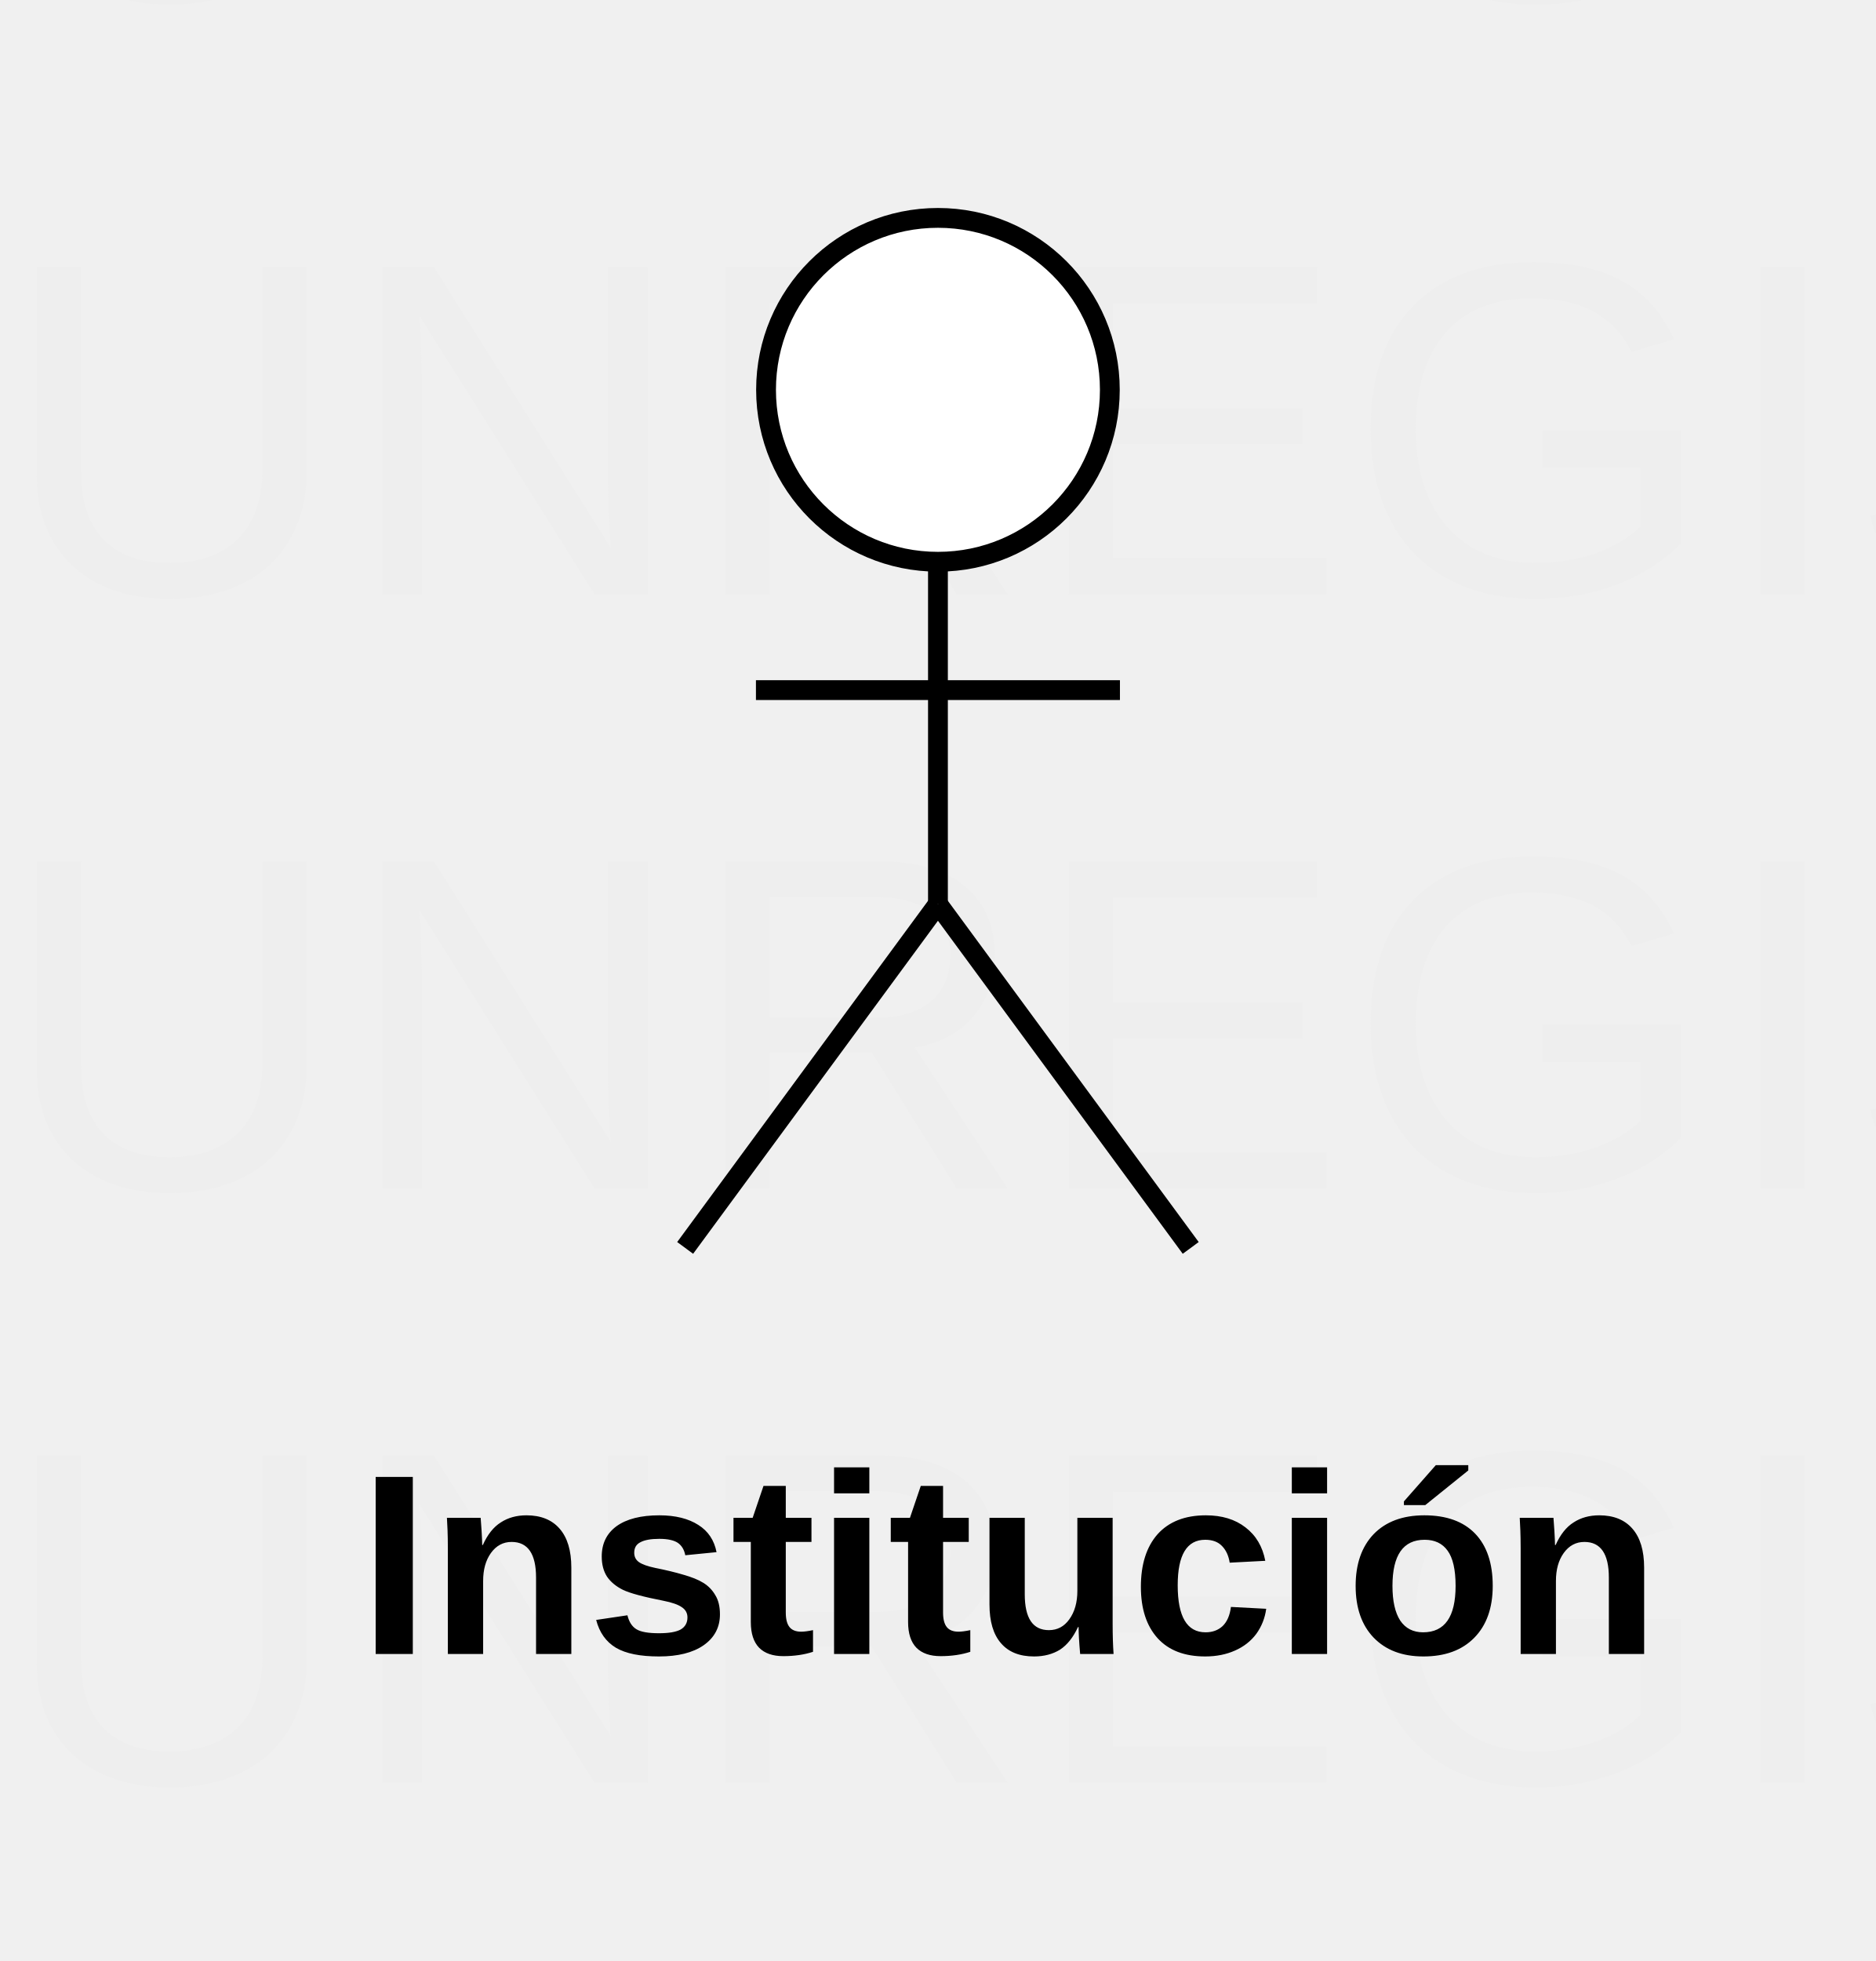
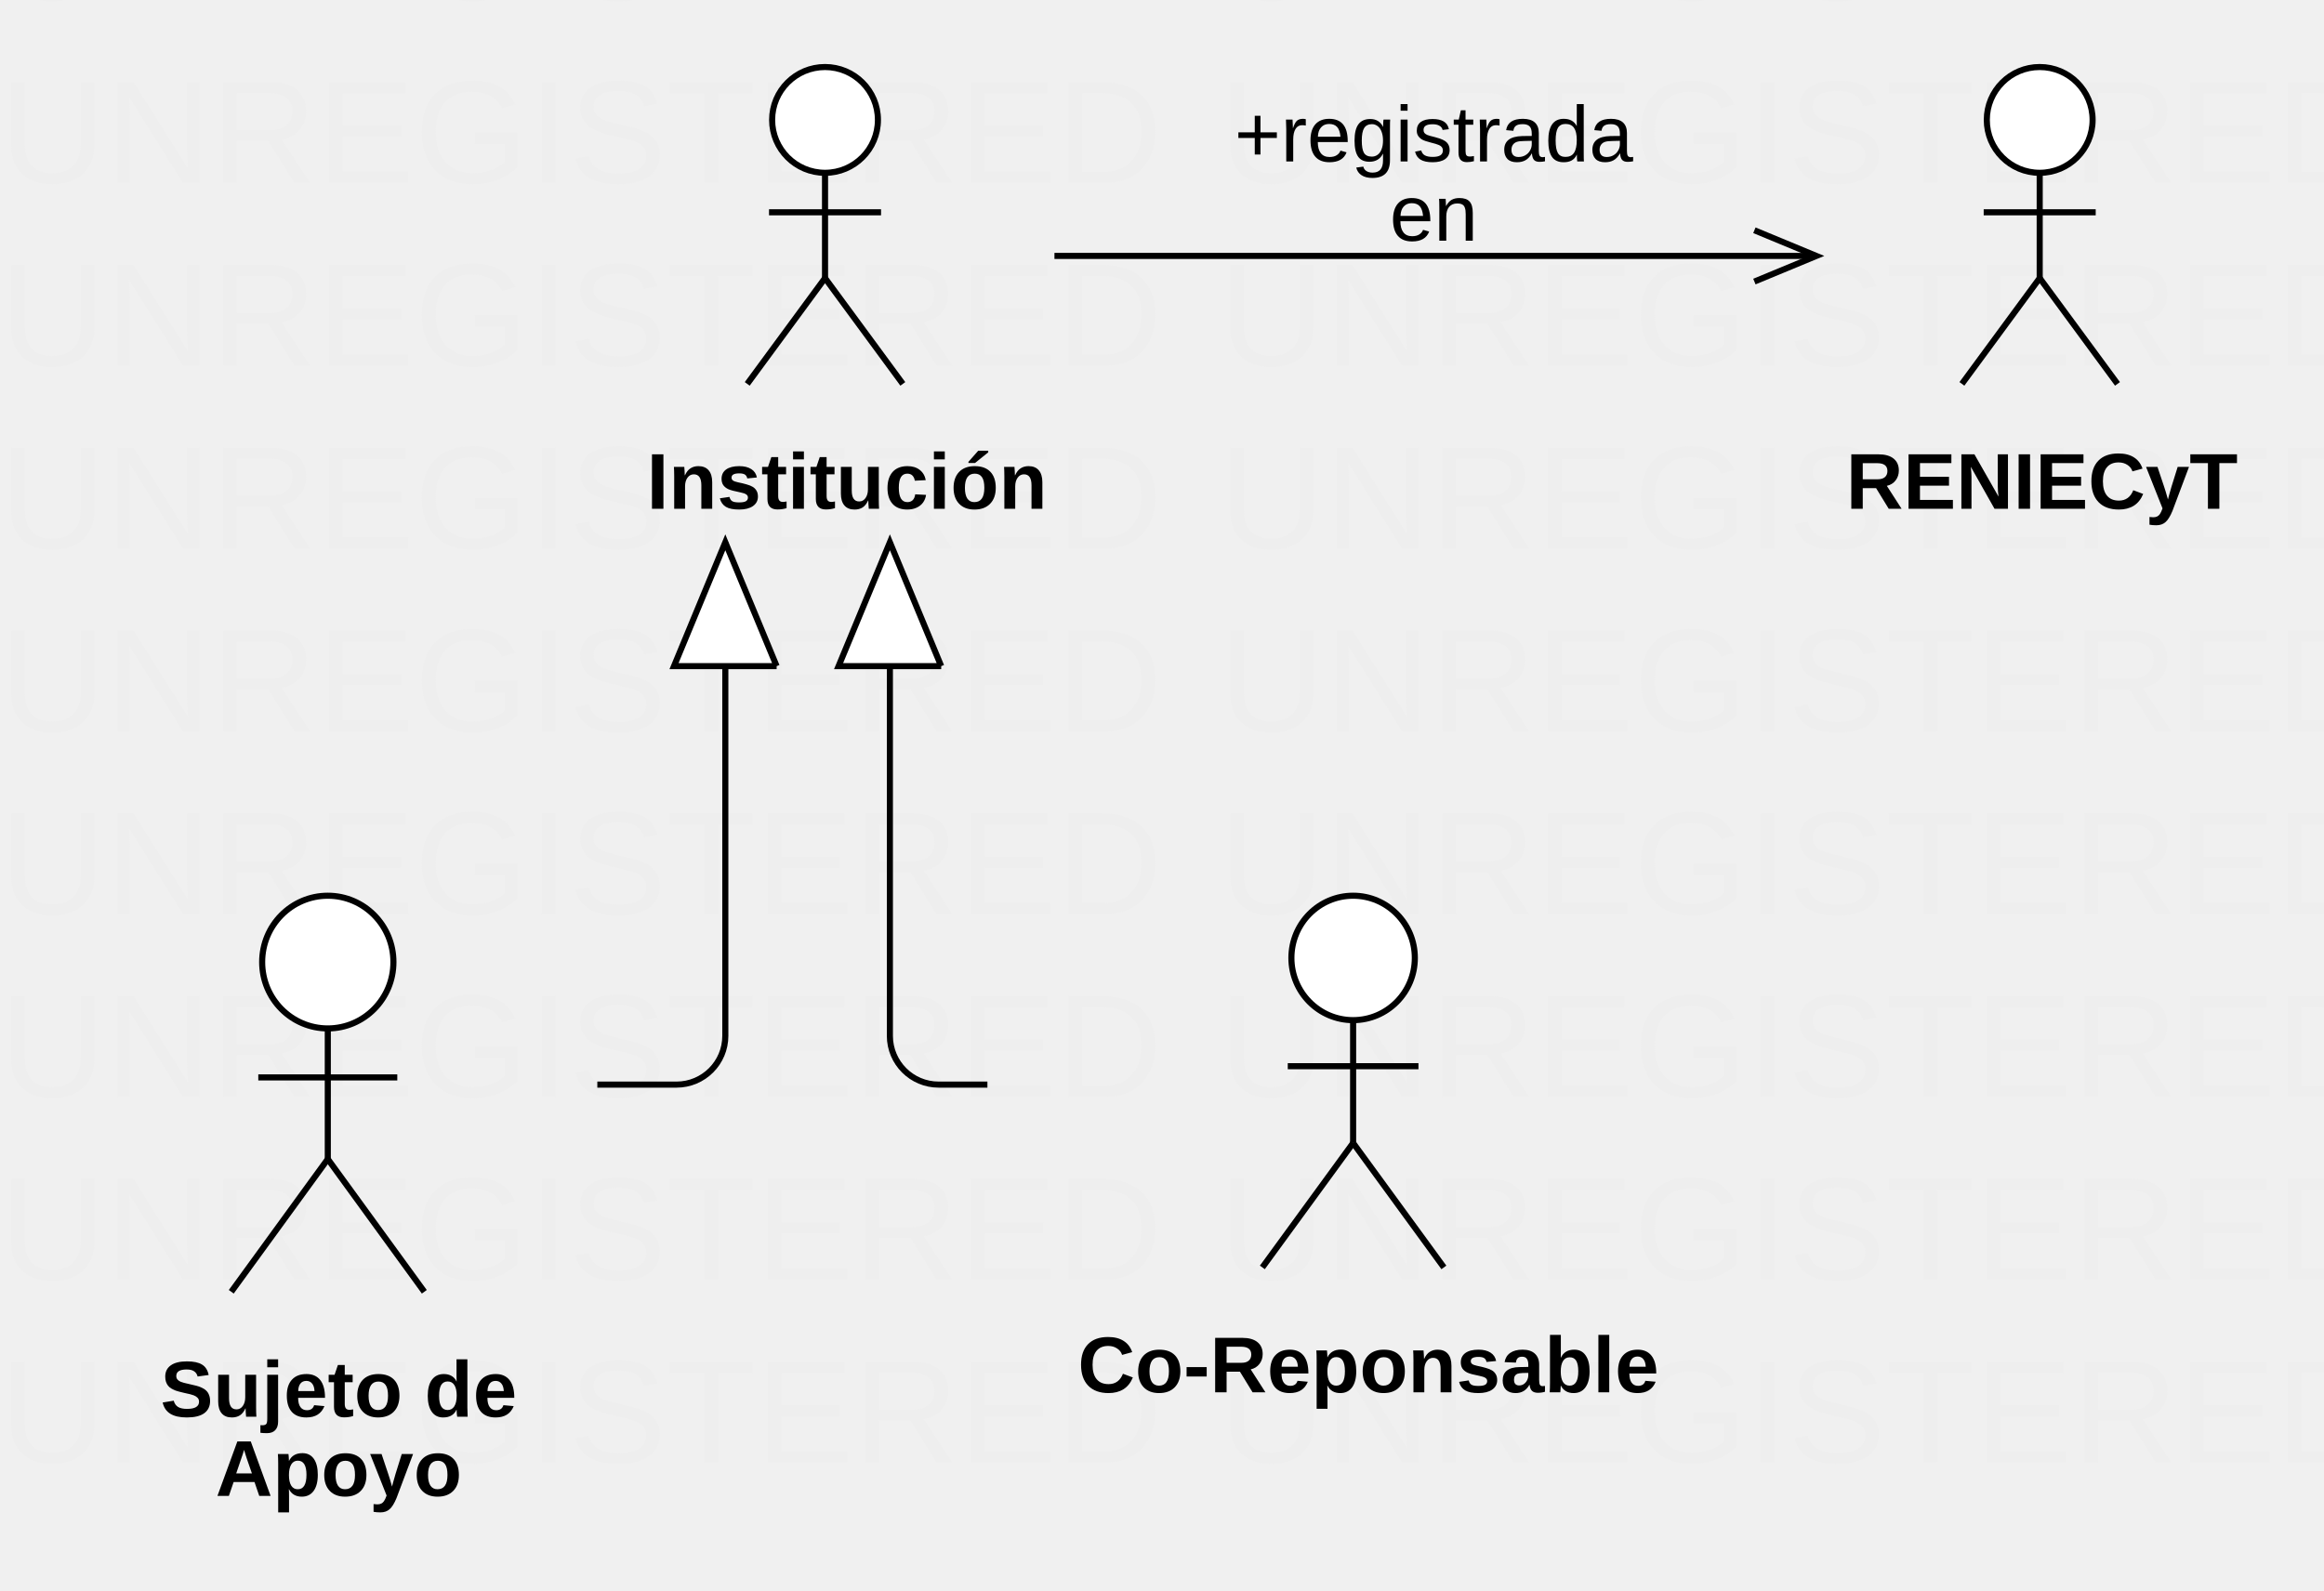
- <svg xmlns="http://www.w3.org/2000/svg" version="1.1" width="94.717" height="99">
+ <svg xmlns="http://www.w3.org/2000/svg" version="1.1" width="381.289" height="261">
  <defs />
  <g>
    <text fill="#eeeeee" stroke="none" font-family="Arial" font-size="24px" font-style="normal" font-weight="normal" text-decoration="none" x="0" y="0">UNREGISTERED</text>
    <text fill="#eeeeee" stroke="none" font-family="Arial" font-size="24px" font-style="normal" font-weight="normal" text-decoration="none" x="0" y="30">UNREGISTERED</text>
    <text fill="#eeeeee" stroke="none" font-family="Arial" font-size="24px" font-style="normal" font-weight="normal" text-decoration="none" x="0" y="60">UNREGISTERED</text>
    <text fill="#eeeeee" stroke="none" font-family="Arial" font-size="24px" font-style="normal" font-weight="normal" text-decoration="none" x="0" y="90">UNREGISTERED</text>
-     <g transform="translate(-222,-214) scale(1,1)">
-       <path fill="#ffffff" stroke="none" d="M 260.679 233.68 C 260.679 228.886 264.565 225 269.359 225 C 274.152 225 278.038 228.886 278.038 233.68 C 278.038 238.474 274.152 242.36 269.359 242.36 C 264.565 242.36 260.679 238.474 260.679 233.68 Z" />
+     <text fill="#eeeeee" stroke="none" font-family="Arial" font-size="24px" font-style="normal" font-weight="normal" text-decoration="none" x="0" y="120">UNREGISTERED</text>
+     <text fill="#eeeeee" stroke="none" font-family="Arial" font-size="24px" font-style="normal" font-weight="normal" text-decoration="none" x="0" y="150">UNREGISTERED</text>
+     <text fill="#eeeeee" stroke="none" font-family="Arial" font-size="24px" font-style="normal" font-weight="normal" text-decoration="none" x="0" y="180">UNREGISTERED</text>
+     <text fill="#eeeeee" stroke="none" font-family="Arial" font-size="24px" font-style="normal" font-weight="normal" text-decoration="none" x="0" y="210">UNREGISTERED</text>
+     <text fill="#eeeeee" stroke="none" font-family="Arial" font-size="24px" font-style="normal" font-weight="normal" text-decoration="none" x="0" y="240">UNREGISTERED</text>
+     <text fill="#eeeeee" stroke="none" font-family="Arial" font-size="24px" font-style="normal" font-weight="normal" text-decoration="none" x="200" y="0">UNREGISTERED</text>
+     <text fill="#eeeeee" stroke="none" font-family="Arial" font-size="24px" font-style="normal" font-weight="normal" text-decoration="none" x="200" y="30">UNREGISTERED</text>
+     <text fill="#eeeeee" stroke="none" font-family="Arial" font-size="24px" font-style="normal" font-weight="normal" text-decoration="none" x="200" y="60">UNREGISTERED</text>
+     <text fill="#eeeeee" stroke="none" font-family="Arial" font-size="24px" font-style="normal" font-weight="normal" text-decoration="none" x="200" y="90">UNREGISTERED</text>
+     <text fill="#eeeeee" stroke="none" font-family="Arial" font-size="24px" font-style="normal" font-weight="normal" text-decoration="none" x="200" y="120">UNREGISTERED</text>
+     <text fill="#eeeeee" stroke="none" font-family="Arial" font-size="24px" font-style="normal" font-weight="normal" text-decoration="none" x="200" y="150">UNREGISTERED</text>
+     <text fill="#eeeeee" stroke="none" font-family="Arial" font-size="24px" font-style="normal" font-weight="normal" text-decoration="none" x="200" y="180">UNREGISTERED</text>
+     <text fill="#eeeeee" stroke="none" font-family="Arial" font-size="24px" font-style="normal" font-weight="normal" text-decoration="none" x="200" y="210">UNREGISTERED</text>
+     <text fill="#eeeeee" stroke="none" font-family="Arial" font-size="24px" font-style="normal" font-weight="normal" text-decoration="none" x="200" y="240">UNREGISTERED</text>
+     <g transform="translate(-38,-30) scale(1,1)">
+       <path fill="#ffffff" stroke="none" d="M 164.679 49.68 C 164.679 44.886 168.565 41 173.359 41 C 178.152 41 182.038 44.886 182.038 49.68 C 182.038 54.474 178.152 58.36 173.359 58.36 C 168.565 58.36 164.679 54.474 164.679 49.68 Z" />
    </g>
-     <g transform="translate(-222,-214) scale(1,1)">
-       <path fill="none" stroke="#000000" d="M 260.679 233.68 C 260.679 228.886 264.565 225 269.359 225 C 274.152 225 278.038 228.886 278.038 233.68 C 278.038 238.474 274.152 242.36 269.359 242.36 C 264.565 242.36 260.679 238.474 260.679 233.68 Z" stroke-miterlimit="10" />
+     <g transform="translate(-38,-30) scale(1,1)">
+       <path fill="none" stroke="#000000" d="M 164.679 49.68 C 164.679 44.886 168.565 41 173.359 41 C 178.152 41 182.038 44.886 182.038 49.68 C 182.038 54.474 178.152 58.36 173.359 58.36 C 168.565 58.36 164.679 54.474 164.679 49.68 Z" stroke-miterlimit="10" />
    </g>
-     <g transform="translate(-222,-214) scale(1,1)">
-       <path fill="none" stroke="#000000" d="M 269.359 242.36 L 269.359 259.64" stroke-miterlimit="10" />
+     <g transform="translate(-38,-30) scale(1,1)">
+       <path fill="none" stroke="#000000" d="M 173.359 58.36 L 173.359 75.64" stroke-miterlimit="10" />
    </g>
-     <g transform="translate(-222,-214) scale(1,1)">
-       <path fill="none" stroke="#000000" d="M 260.169 248.84 L 278.548 248.84" stroke-miterlimit="10" />
+     <g transform="translate(-38,-30) scale(1,1)">
+       <path fill="none" stroke="#000000" d="M 164.169 64.84 L 182.548 64.84" stroke-miterlimit="10" />
    </g>
-     <g transform="translate(-222,-214) scale(1,1)">
-       <path fill="none" stroke="#000000" d="M 269.359 259.64 L 256.595 277" stroke-miterlimit="10" />
+     <g transform="translate(-38,-30) scale(1,1)">
+       <path fill="none" stroke="#000000" d="M 173.359 75.64 L 160.595 93" stroke-miterlimit="10" />
    </g>
-     <g transform="translate(-222,-214) scale(1,1)">
-       <path fill="none" stroke="#000000" d="M 269.359 259.64 L 282.122 277" stroke-miterlimit="10" />
+     <g transform="translate(-38,-30) scale(1,1)">
+       <path fill="none" stroke="#000000" d="M 173.359 75.64 L 186.122 93" stroke-miterlimit="10" />
    </g>
-     <g transform="translate(-222,-214) scale(1,1)">
+     <g transform="translate(-38,-30) scale(1,1)">
      <g>
        <path fill="none" stroke="none" />
-         <text fill="#000000" stroke="none" font-family="Arial" font-size="13px" font-style="normal" font-weight="bold" text-decoration="none" x="240.093" y="297.5">Institución</text>
+         <text fill="#000000" stroke="none" font-family="Arial" font-size="13px" font-style="normal" font-weight="bold" text-decoration="none" x="144.093" y="113.5">Institución</text>
+       </g>
+     </g>
+     <g transform="translate(-38,-30) scale(1,1)">
+       <path fill="#ffffff" stroke="none" d="M 81.011 187.89 C 81.011 181.876 85.832 177 91.78 177 C 97.727 177 102.548 181.876 102.548 187.89 C 102.548 193.904 97.727 198.78 91.78 198.78 C 85.832 198.78 81.011 193.904 81.011 187.89 Z" />
+     </g>
+     <g transform="translate(-38,-30) scale(1,1)">
+       <path fill="none" stroke="#000000" d="M 81.011 187.89 C 81.011 181.876 85.832 177 91.78 177 C 97.727 177 102.548 181.876 102.548 187.89 C 102.548 193.904 97.727 198.78 91.78 198.78 C 85.832 198.78 81.011 193.904 81.011 187.89 Z" stroke-miterlimit="10" />
+     </g>
+     <g transform="translate(-38,-30) scale(1,1)">
+       <path fill="none" stroke="#000000" d="M 91.78 198.78 L 91.78 220.22" stroke-miterlimit="10" />
+     </g>
+     <g transform="translate(-38,-30) scale(1,1)">
+       <path fill="none" stroke="#000000" d="M 80.377 206.82 L 103.182 206.82" stroke-miterlimit="10" />
+     </g>
+     <g transform="translate(-38,-30) scale(1,1)">
+       <path fill="none" stroke="#000000" d="M 91.78 220.22 L 75.943 242" stroke-miterlimit="10" />
+     </g>
+     <g transform="translate(-38,-30) scale(1,1)">
+       <path fill="none" stroke="#000000" d="M 91.78 220.22 L 107.616 242" stroke-miterlimit="10" />
+     </g>
+     <g transform="translate(-38,-30) scale(1,1)">
+       <g>
+         <path fill="none" stroke="none" />
+         <text fill="#000000" stroke="none" font-family="Arial" font-size="13px" font-style="normal" font-weight="bold" text-decoration="none" x="64.313" y="262.5">Sujeto de</text>
+         <text fill="#000000" stroke="none" font-family="Arial" font-size="13px" font-style="normal" font-weight="bold" text-decoration="none" x="73.349" y="275.5">Apoyo</text>
+       </g>
+     </g>
+     <g transform="translate(-38,-30) scale(1,1)">
+       <path fill="#ffffff" stroke="none" d="M 249.874 187.21 C 249.874 181.571 254.408 177 260 177 C 265.592 177 270.126 181.571 270.126 187.21 C 270.126 192.849 265.592 197.42 260 197.42 C 254.408 197.42 249.874 192.849 249.874 187.21 Z" />
+     </g>
+     <g transform="translate(-38,-30) scale(1,1)">
+       <path fill="none" stroke="#000000" d="M 249.874 187.21 C 249.874 181.571 254.408 177 260 177 C 265.592 177 270.126 181.571 270.126 187.21 C 270.126 192.849 265.592 197.42 260 197.42 C 254.408 197.42 249.874 192.849 249.874 187.21 Z" stroke-miterlimit="10" />
+     </g>
+     <g transform="translate(-38,-30) scale(1,1)">
+       <path fill="none" stroke="#000000" d="M 260 197.42 L 260 217.58" stroke-miterlimit="10" />
+     </g>
+     <g transform="translate(-38,-30) scale(1,1)">
+       <path fill="none" stroke="#000000" d="M 249.279 204.98 L 270.721 204.98" stroke-miterlimit="10" />
+     </g>
+     <g transform="translate(-38,-30) scale(1,1)">
+       <path fill="none" stroke="#000000" d="M 260 217.58 L 245.109 238" stroke-miterlimit="10" />
+     </g>
+     <g transform="translate(-38,-30) scale(1,1)">
+       <path fill="none" stroke="#000000" d="M 260 217.58 L 274.891 238" stroke-miterlimit="10" />
+     </g>
+     <g transform="translate(-38,-30) scale(1,1)">
+       <g>
+         <path fill="none" stroke="none" />
+         <text fill="#000000" stroke="none" font-family="Arial" font-size="13px" font-style="normal" font-weight="bold" text-decoration="none" x="214.833" y="258.5">Co-Reponsable</text>
+       </g>
+     </g>
+     <g transform="translate(-38,-30) scale(1,1)">
+       <path fill="none" stroke="#000000" d="M 136 208 L 149 208 M 149 208 A 8 8 0 0 0 157 200 L 157 119" stroke-miterlimit="10" />
+     </g>
+     <g transform="translate(-38,-30) scale(1,1)">
+       <path fill="#FFFFFF" stroke="none" d="M 165.419 139.325 L 157 119 L 148.581 139.325" />
+     </g>
+     <g transform="translate(-38,-30) scale(1,1)">
+       <path fill="none" stroke="#000000" d="M 165.419 139.325 L 157 119 L 148.581 139.325 L 165.419 139.325" stroke-miterlimit="10" />
+     </g>
+     <g transform="translate(-38,-30) scale(1,1)">
+       <path fill="none" stroke="#000000" d="M 200 208 L 192 208 M 192 208 A 8 8 0 0 1 184 200 L 184 119" stroke-miterlimit="10" />
+     </g>
+     <g transform="translate(-38,-30) scale(1,1)">
+       <path fill="#FFFFFF" stroke="none" d="M 192.419 139.325 L 184 119 L 175.581 139.325" />
+     </g>
+     <g transform="translate(-38,-30) scale(1,1)">
+       <path fill="none" stroke="#000000" d="M 192.419 139.325 L 184 119 L 175.581 139.325 L 192.419 139.325" stroke-miterlimit="10" />
+     </g>
+     <g transform="translate(-38,-30) scale(1,1)">
+       <path fill="#ffffff" stroke="none" d="M 363.965 49.68 C 363.965 44.886 367.851 41 372.645 41 C 377.438 41 381.324 44.886 381.324 49.68 C 381.324 54.474 377.438 58.36 372.645 58.36 C 367.851 58.36 363.965 54.474 363.965 49.68 Z" />
+     </g>
+     <g transform="translate(-38,-30) scale(1,1)">
+       <path fill="none" stroke="#000000" d="M 363.965 49.68 C 363.965 44.886 367.851 41 372.645 41 C 377.438 41 381.324 44.886 381.324 49.68 C 381.324 54.474 377.438 58.36 372.645 58.36 C 367.851 58.36 363.965 54.474 363.965 49.68 Z" stroke-miterlimit="10" />
+     </g>
+     <g transform="translate(-38,-30) scale(1,1)">
+       <path fill="none" stroke="#000000" d="M 372.645 58.36 L 372.645 75.64" stroke-miterlimit="10" />
+     </g>
+     <g transform="translate(-38,-30) scale(1,1)">
+       <path fill="none" stroke="#000000" d="M 363.455 64.84 L 381.834 64.84" stroke-miterlimit="10" />
+     </g>
+     <g transform="translate(-38,-30) scale(1,1)">
+       <path fill="none" stroke="#000000" d="M 372.645 75.64 L 359.881 93" stroke-miterlimit="10" />
+     </g>
+     <g transform="translate(-38,-30) scale(1,1)">
+       <path fill="none" stroke="#000000" d="M 372.645 75.64 L 385.408 93" stroke-miterlimit="10" />
+     </g>
+     <g transform="translate(-38,-30) scale(1,1)">
+       <g>
+         <path fill="none" stroke="none" />
+         <text fill="#000000" stroke="none" font-family="Arial" font-size="13px" font-style="normal" font-weight="bold" text-decoration="none" x="340.865" y="113.5">RENIECyT</text>
+       </g>
+     </g>
+     <g transform="translate(-38,-30) scale(1,1)">
+       <path fill="none" stroke="#000000" d="M 211 72 L 336 72" stroke-miterlimit="10" />
+     </g>
+     <g transform="translate(-38,-30) scale(1,1)">
+       <path fill="none" stroke="#000000" d="M 325.837 76.21 L 336 72 L 325.837 67.79" stroke-miterlimit="10" />
+     </g>
+     <g transform="translate(-38,-30) scale(1,1)">
+       <g>
+         <path fill="none" stroke="none" />
+         <text fill="#000000" stroke="none" font-family="Arial" font-size="13px" font-style="normal" font-weight="normal" text-decoration="none" x="240.536" y="56.5">+registrada</text>
+         <text fill="#000000" stroke="none" font-family="Arial" font-size="13px" font-style="normal" font-weight="normal" text-decoration="none" x="266.006" y="69.5">en</text>
      </g>
    </g>
  </g>
</svg>
